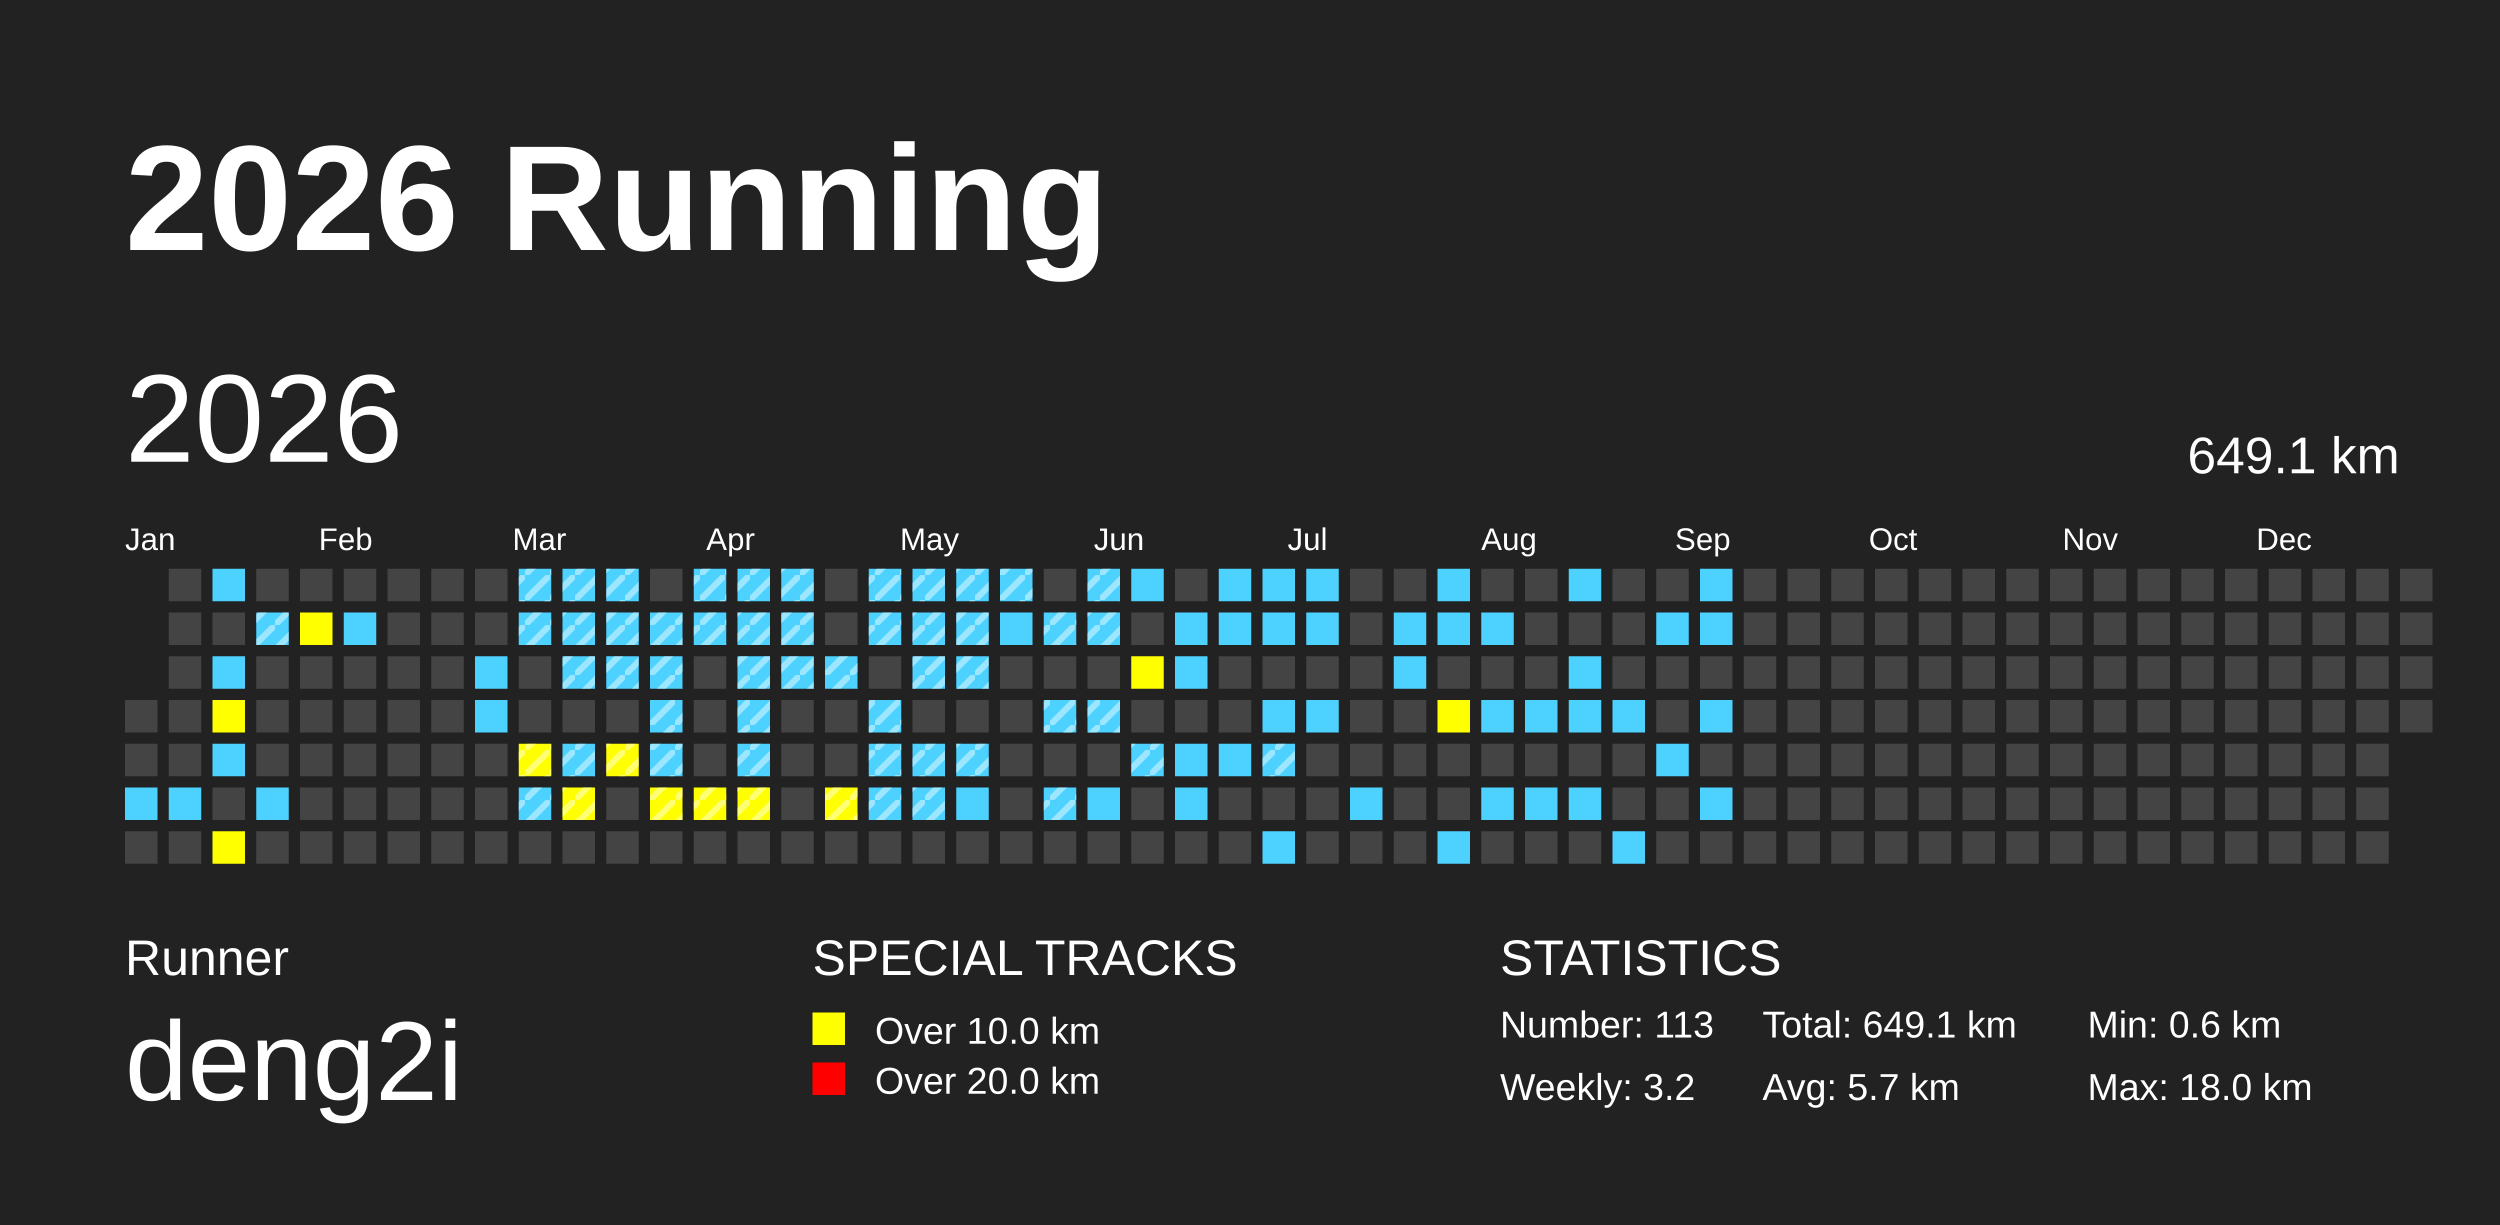
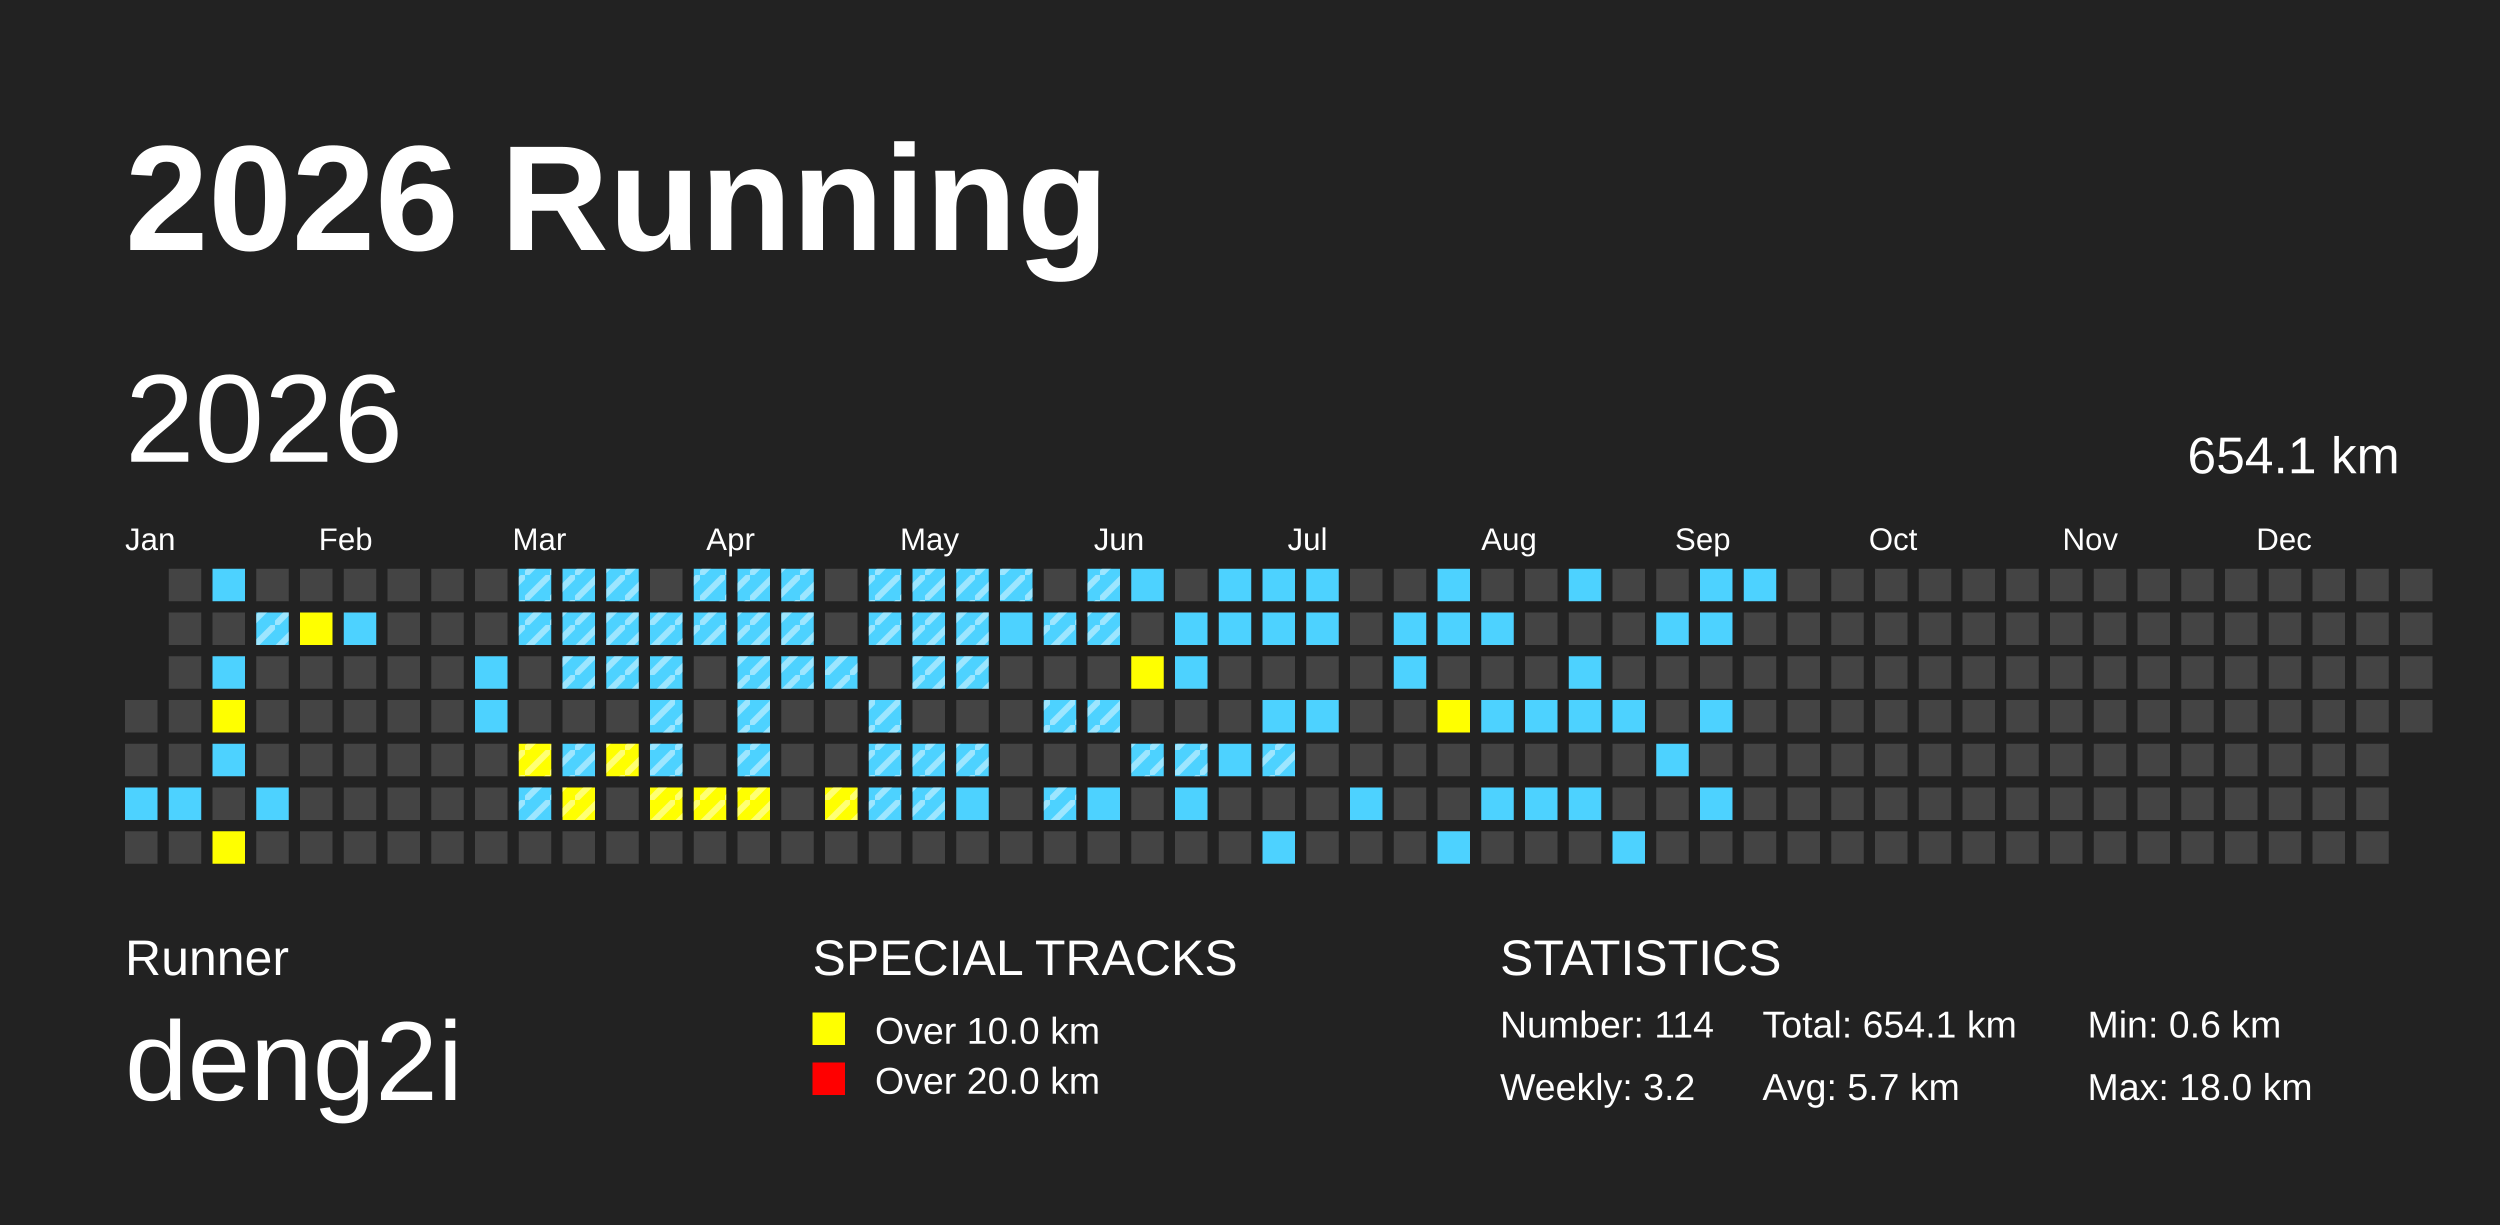
<svg xmlns="http://www.w3.org/2000/svg" baseProfile="full" height="98mm" version="1.1" viewBox="0,0,200,98" width="200mm">
  <defs>
    <pattern height="2" id="indoor-stripe" patternUnits="userSpaceOnUse" width="2">
      <line stroke="white" stroke-opacity="0.45" stroke-width="0.5" x1="0" x2="2" y1="2" y2="0" />
    </pattern>
  </defs>
  <rect fill="#222222" height="98" width="200" x="0" y="0" />
  <text fill="#FFFFFF" style="font-size:12px; font-family:Arial; font-weight:bold;" x="10" y="20">2026 Running</text>
  <text fill="#FFFFFF" style="font-size:4px; font-family:Arial" x="10" y="78">Runner</text>
  <text fill="#FFFFFF" style="font-size:9px; font-family:Arial" x="10" y="88">deng2i</text>
  <text fill="#FFFFFF" style="font-size:4px; font-family:Arial" x="65" y="78">SPECIAL TRACKS</text>
  <rect fill="yellow" height="2.6" width="2.6" x="65" y="81" />
  <text fill="#FFFFFF" style="font-size:3px; font-family:Arial" x="70" y="83.5">Over 10.0 km</text>
  <rect fill="red" height="2.6" width="2.6" x="65" y="85" />
  <text fill="#FFFFFF" style="font-size:3px; font-family:Arial" x="70" y="87.5">Over 20.0 km</text>
  <text fill="#FFFFFF" style="font-size:4px; font-family:Arial" x="120" y="78">STATISTICS</text>
-   <text fill="#FFFFFF" style="font-size:3px; font-family:Arial" x="120" y="83">Number: 113</text>
+   <text fill="#FFFFFF" style="font-size:3px; font-family:Arial" x="120" y="83">Number: 114</text>
  <text fill="#FFFFFF" style="font-size:3px; font-family:Arial" x="120" y="88">Weekly: 3.2</text>
-   <text fill="#FFFFFF" style="font-size:3px; font-family:Arial" x="141" y="83">Total: 649.1 km</text>
+   <text fill="#FFFFFF" style="font-size:3px; font-family:Arial" x="141" y="83">Total: 654.1 km</text>
  <text fill="#FFFFFF" style="font-size:3px; font-family:Arial" x="141" y="88">Avg: 5.7 km</text>
  <text fill="#FFFFFF" style="font-size:3px; font-family:Arial" x="167" y="83">Min: 0.6 km</text>
  <text fill="#FFFFFF" style="font-size:3px; font-family:Arial" x="167" y="88">Max: 18.0 km</text>
  <text dominant-baseline="hanging" fill="#FFFFFF" style="font-size:10.0px; font-family:Arial;" x="10" y="30">2026</text>
-   <text dominant-baseline="hanging" fill="#FFFFFF" style="font-size:4.125px; font-family:Arial;" x="175" y="35">649.1 km</text>
+   <text dominant-baseline="hanging" fill="#FFFFFF" style="font-size:4.125px; font-family:Arial;" x="175" y="35">654.1 km</text>
  <text fill="#FFFFFF" style="font-size:2.5px; font-family:Arial" x="10.0" y="44">Jan</text>
  <text fill="#FFFFFF" style="font-size:2.5px; font-family:Arial" x="25.5" y="44">Feb</text>
  <text fill="#FFFFFF" style="font-size:2.5px; font-family:Arial" x="41.0" y="44">Mar</text>
  <text fill="#FFFFFF" style="font-size:2.5px; font-family:Arial" x="56.5" y="44">Apr</text>
  <text fill="#FFFFFF" style="font-size:2.5px; font-family:Arial" x="72.0" y="44">May</text>
  <text fill="#FFFFFF" style="font-size:2.5px; font-family:Arial" x="87.5" y="44">Jun</text>
  <text fill="#FFFFFF" style="font-size:2.5px; font-family:Arial" x="103.0" y="44">Jul</text>
  <text fill="#FFFFFF" style="font-size:2.5px; font-family:Arial" x="118.5" y="44">Aug</text>
  <text fill="#FFFFFF" style="font-size:2.5px; font-family:Arial" x="134.0" y="44">Sep</text>
  <text fill="#FFFFFF" style="font-size:2.5px; font-family:Arial" x="149.5" y="44">Oct</text>
  <text fill="#FFFFFF" style="font-size:2.5px; font-family:Arial" x="165.0" y="44">Nov</text>
  <text fill="#FFFFFF" style="font-size:2.5px; font-family:Arial" x="180.5" y="44">Dec</text>
  <rect fill="#444444" height="2.6" width="2.6" x="10.0" y="56.0" />
  <rect fill="#444444" height="2.6" width="2.6" x="10.0" y="59.5" />
  <rect fill="#4DD2FF" height="2.6" width="2.6" x="10.0" y="63.0" />
  <rect fill="#444444" height="2.6" width="2.6" x="10.0" y="66.5" />
  <rect fill="#444444" height="2.6" width="2.6" x="13.5" y="45.5" />
  <rect fill="#444444" height="2.6" width="2.6" x="13.5" y="49.0" />
  <rect fill="#444444" height="2.6" width="2.6" x="13.5" y="52.5" />
  <rect fill="#444444" height="2.6" width="2.6" x="13.5" y="56.0" />
  <rect fill="#444444" height="2.6" width="2.6" x="13.5" y="59.5" />
  <rect fill="#4DD2FF" height="2.6" width="2.6" x="13.5" y="63.0" />
  <rect fill="#444444" height="2.6" width="2.6" x="13.5" y="66.5" />
  <rect fill="#4DD2FF" height="2.6" width="2.6" x="17.0" y="45.5" />
  <rect fill="#444444" height="2.6" width="2.6" x="17.0" y="49.0" />
  <rect fill="#4DD2FF" height="2.6" width="2.6" x="17.0" y="52.5" />
  <rect fill="yellow" height="2.6" width="2.6" x="17.0" y="56.0" />
  <rect fill="#4DD2FF" height="2.6" width="2.6" x="17.0" y="59.5" />
  <rect fill="#444444" height="2.6" width="2.6" x="17.0" y="63.0" />
  <rect fill="yellow" height="2.6" width="2.6" x="17.0" y="66.5" />
  <rect fill="#444444" height="2.6" width="2.6" x="20.5" y="45.5" />
  <rect fill="#4DD2FF" height="2.6" width="2.6" x="20.5" y="49.0" />
  <rect fill="url(#indoor-stripe)" height="2.6" style="pointer-events: none;" width="2.6" x="20.5" y="49.0" />
  <rect fill="#444444" height="2.6" width="2.6" x="20.5" y="52.5" />
  <rect fill="#444444" height="2.6" width="2.6" x="20.5" y="56.0" />
  <rect fill="#444444" height="2.6" width="2.6" x="20.5" y="59.5" />
  <rect fill="#4DD2FF" height="2.6" width="2.6" x="20.5" y="63.0" />
  <rect fill="#444444" height="2.6" width="2.6" x="20.5" y="66.5" />
  <rect fill="#444444" height="2.6" width="2.6" x="24.0" y="45.5" />
  <rect fill="yellow" height="2.6" width="2.6" x="24.0" y="49.0" />
  <rect fill="#444444" height="2.6" width="2.6" x="24.0" y="52.5" />
  <rect fill="#444444" height="2.6" width="2.6" x="24.0" y="56.0" />
  <rect fill="#444444" height="2.6" width="2.6" x="24.0" y="59.5" />
  <rect fill="#444444" height="2.6" width="2.6" x="24.0" y="63.0" />
  <rect fill="#444444" height="2.6" width="2.6" x="24.0" y="66.5" />
  <rect fill="#444444" height="2.6" width="2.6" x="27.5" y="45.5" />
  <rect fill="#4DD2FF" height="2.6" width="2.6" x="27.5" y="49.0" />
  <rect fill="#444444" height="2.6" width="2.6" x="27.5" y="52.5" />
  <rect fill="#444444" height="2.6" width="2.6" x="27.5" y="56.0" />
  <rect fill="#444444" height="2.6" width="2.6" x="27.5" y="59.5" />
  <rect fill="#444444" height="2.6" width="2.6" x="27.5" y="63.0" />
  <rect fill="#444444" height="2.6" width="2.6" x="27.5" y="66.5" />
  <rect fill="#444444" height="2.6" width="2.6" x="31.0" y="45.5" />
  <rect fill="#444444" height="2.6" width="2.6" x="31.0" y="49.0" />
  <rect fill="#444444" height="2.6" width="2.6" x="31.0" y="52.5" />
  <rect fill="#444444" height="2.6" width="2.6" x="31.0" y="56.0" />
  <rect fill="#444444" height="2.6" width="2.6" x="31.0" y="59.5" />
  <rect fill="#444444" height="2.6" width="2.6" x="31.0" y="63.0" />
  <rect fill="#444444" height="2.6" width="2.6" x="31.0" y="66.5" />
  <rect fill="#444444" height="2.6" width="2.6" x="34.5" y="45.5" />
  <rect fill="#444444" height="2.6" width="2.6" x="34.5" y="49.0" />
  <rect fill="#444444" height="2.6" width="2.6" x="34.5" y="52.5" />
  <rect fill="#444444" height="2.6" width="2.6" x="34.5" y="56.0" />
  <rect fill="#444444" height="2.6" width="2.6" x="34.5" y="59.5" />
  <rect fill="#444444" height="2.6" width="2.6" x="34.5" y="63.0" />
  <rect fill="#444444" height="2.6" width="2.6" x="34.5" y="66.5" />
  <rect fill="#444444" height="2.6" width="2.6" x="38.0" y="45.5" />
  <rect fill="#444444" height="2.6" width="2.6" x="38.0" y="49.0" />
  <rect fill="#4DD2FF" height="2.6" width="2.6" x="38.0" y="52.5" />
  <rect fill="#4DD2FF" height="2.6" width="2.6" x="38.0" y="56.0" />
  <rect fill="#444444" height="2.6" width="2.6" x="38.0" y="59.5" />
  <rect fill="#444444" height="2.6" width="2.6" x="38.0" y="63.0" />
  <rect fill="#444444" height="2.6" width="2.6" x="38.0" y="66.5" />
  <rect fill="#4DD2FF" height="2.6" width="2.6" x="41.5" y="45.5" />
  <rect fill="url(#indoor-stripe)" height="2.6" style="pointer-events: none;" width="2.6" x="41.5" y="45.5" />
  <rect fill="#4DD2FF" height="2.6" width="2.6" x="41.5" y="49.0" />
  <rect fill="url(#indoor-stripe)" height="2.6" style="pointer-events: none;" width="2.6" x="41.5" y="49.0" />
  <rect fill="#444444" height="2.6" width="2.6" x="41.5" y="52.5" />
  <rect fill="#444444" height="2.6" width="2.6" x="41.5" y="56.0" />
  <rect fill="yellow" height="2.6" width="2.6" x="41.5" y="59.5" />
  <rect fill="url(#indoor-stripe)" height="2.6" style="pointer-events: none;" width="2.6" x="41.5" y="59.5" />
  <rect fill="#4DD2FF" height="2.6" width="2.6" x="41.5" y="63.0" />
  <rect fill="url(#indoor-stripe)" height="2.6" style="pointer-events: none;" width="2.6" x="41.5" y="63.0" />
  <rect fill="#444444" height="2.6" width="2.6" x="41.5" y="66.5" />
  <rect fill="#4DD2FF" height="2.6" width="2.6" x="45.0" y="45.5" />
  <rect fill="url(#indoor-stripe)" height="2.6" style="pointer-events: none;" width="2.6" x="45.0" y="45.5" />
  <rect fill="#4DD2FF" height="2.6" width="2.6" x="45.0" y="49.0" />
  <rect fill="url(#indoor-stripe)" height="2.6" style="pointer-events: none;" width="2.6" x="45.0" y="49.0" />
  <rect fill="#4DD2FF" height="2.6" width="2.6" x="45.0" y="52.5" />
  <rect fill="url(#indoor-stripe)" height="2.6" style="pointer-events: none;" width="2.6" x="45.0" y="52.5" />
  <rect fill="#444444" height="2.6" width="2.6" x="45.0" y="56.0" />
  <rect fill="#4DD2FF" height="2.6" width="2.6" x="45.0" y="59.5" />
  <rect fill="url(#indoor-stripe)" height="2.6" style="pointer-events: none;" width="2.6" x="45.0" y="59.5" />
  <rect fill="yellow" height="2.6" width="2.6" x="45.0" y="63.0" />
  <rect fill="url(#indoor-stripe)" height="2.6" style="pointer-events: none;" width="2.6" x="45.0" y="63.0" />
  <rect fill="#444444" height="2.6" width="2.6" x="45.0" y="66.5" />
  <rect fill="#4DD2FF" height="2.6" width="2.6" x="48.5" y="45.5" />
  <rect fill="url(#indoor-stripe)" height="2.6" style="pointer-events: none;" width="2.6" x="48.5" y="45.5" />
  <rect fill="#4DD2FF" height="2.6" width="2.6" x="48.5" y="49.0" />
  <rect fill="url(#indoor-stripe)" height="2.6" style="pointer-events: none;" width="2.6" x="48.5" y="49.0" />
  <rect fill="#4DD2FF" height="2.6" width="2.6" x="48.5" y="52.5" />
  <rect fill="url(#indoor-stripe)" height="2.6" style="pointer-events: none;" width="2.6" x="48.5" y="52.5" />
  <rect fill="#444444" height="2.6" width="2.6" x="48.5" y="56.0" />
  <rect fill="yellow" height="2.6" width="2.6" x="48.5" y="59.5" />
  <rect fill="url(#indoor-stripe)" height="2.6" style="pointer-events: none;" width="2.6" x="48.5" y="59.5" />
  <rect fill="#444444" height="2.6" width="2.6" x="48.5" y="63.0" />
  <rect fill="#444444" height="2.6" width="2.6" x="48.5" y="66.5" />
  <rect fill="#444444" height="2.6" width="2.6" x="52.0" y="45.5" />
  <rect fill="#4DD2FF" height="2.6" width="2.6" x="52.0" y="49.0" />
  <rect fill="url(#indoor-stripe)" height="2.6" style="pointer-events: none;" width="2.6" x="52.0" y="49.0" />
  <rect fill="#4DD2FF" height="2.6" width="2.6" x="52.0" y="52.5" />
  <rect fill="url(#indoor-stripe)" height="2.6" style="pointer-events: none;" width="2.6" x="52.0" y="52.5" />
  <rect fill="#4DD2FF" height="2.6" width="2.6" x="52.0" y="56.0" />
  <rect fill="url(#indoor-stripe)" height="2.6" style="pointer-events: none;" width="2.6" x="52.0" y="56.0" />
  <rect fill="#4DD2FF" height="2.6" width="2.6" x="52.0" y="59.5" />
  <rect fill="url(#indoor-stripe)" height="2.6" style="pointer-events: none;" width="2.6" x="52.0" y="59.5" />
  <rect fill="yellow" height="2.6" width="2.6" x="52.0" y="63.0" />
  <rect fill="url(#indoor-stripe)" height="2.6" style="pointer-events: none;" width="2.6" x="52.0" y="63.0" />
  <rect fill="#444444" height="2.6" width="2.6" x="52.0" y="66.5" />
  <rect fill="#4DD2FF" height="2.6" width="2.6" x="55.5" y="45.5" />
  <rect fill="url(#indoor-stripe)" height="2.6" style="pointer-events: none;" width="2.6" x="55.5" y="45.5" />
  <rect fill="#4DD2FF" height="2.6" width="2.6" x="55.5" y="49.0" />
  <rect fill="url(#indoor-stripe)" height="2.6" style="pointer-events: none;" width="2.6" x="55.5" y="49.0" />
  <rect fill="#444444" height="2.6" width="2.6" x="55.5" y="52.5" />
  <rect fill="#444444" height="2.6" width="2.6" x="55.5" y="56.0" />
  <rect fill="#444444" height="2.6" width="2.6" x="55.5" y="59.5" />
  <rect fill="yellow" height="2.6" width="2.6" x="55.5" y="63.0" />
  <rect fill="url(#indoor-stripe)" height="2.6" style="pointer-events: none;" width="2.6" x="55.5" y="63.0" />
  <rect fill="#444444" height="2.6" width="2.6" x="55.5" y="66.5" />
  <rect fill="#4DD2FF" height="2.6" width="2.6" x="59.0" y="45.5" />
  <rect fill="url(#indoor-stripe)" height="2.6" style="pointer-events: none;" width="2.6" x="59.0" y="45.5" />
  <rect fill="#4DD2FF" height="2.6" width="2.6" x="59.0" y="49.0" />
  <rect fill="url(#indoor-stripe)" height="2.6" style="pointer-events: none;" width="2.6" x="59.0" y="49.0" />
  <rect fill="#4DD2FF" height="2.6" width="2.6" x="59.0" y="52.5" />
  <rect fill="url(#indoor-stripe)" height="2.6" style="pointer-events: none;" width="2.6" x="59.0" y="52.5" />
  <rect fill="#4DD2FF" height="2.6" width="2.6" x="59.0" y="56.0" />
  <rect fill="url(#indoor-stripe)" height="2.6" style="pointer-events: none;" width="2.6" x="59.0" y="56.0" />
  <rect fill="#4DD2FF" height="2.6" width="2.6" x="59.0" y="59.5" />
  <rect fill="url(#indoor-stripe)" height="2.6" style="pointer-events: none;" width="2.6" x="59.0" y="59.5" />
  <rect fill="yellow" height="2.6" width="2.6" x="59.0" y="63.0" />
  <rect fill="url(#indoor-stripe)" height="2.6" style="pointer-events: none;" width="2.6" x="59.0" y="63.0" />
  <rect fill="#444444" height="2.6" width="2.6" x="59.0" y="66.5" />
  <rect fill="#4DD2FF" height="2.6" width="2.6" x="62.5" y="45.5" />
  <rect fill="url(#indoor-stripe)" height="2.6" style="pointer-events: none;" width="2.6" x="62.5" y="45.5" />
  <rect fill="#4DD2FF" height="2.6" width="2.6" x="62.5" y="49.0" />
  <rect fill="url(#indoor-stripe)" height="2.6" style="pointer-events: none;" width="2.6" x="62.5" y="49.0" />
  <rect fill="#4DD2FF" height="2.6" width="2.6" x="62.5" y="52.5" />
  <rect fill="url(#indoor-stripe)" height="2.6" style="pointer-events: none;" width="2.6" x="62.5" y="52.5" />
  <rect fill="#444444" height="2.6" width="2.6" x="62.5" y="56.0" />
  <rect fill="#444444" height="2.6" width="2.6" x="62.5" y="59.5" />
  <rect fill="#444444" height="2.6" width="2.6" x="62.5" y="63.0" />
  <rect fill="#444444" height="2.6" width="2.6" x="62.5" y="66.5" />
  <rect fill="#444444" height="2.6" width="2.6" x="66.0" y="45.5" />
  <rect fill="#444444" height="2.6" width="2.6" x="66.0" y="49.0" />
  <rect fill="#4DD2FF" height="2.6" width="2.6" x="66.0" y="52.5" />
  <rect fill="url(#indoor-stripe)" height="2.6" style="pointer-events: none;" width="2.6" x="66.0" y="52.5" />
  <rect fill="#444444" height="2.6" width="2.6" x="66.0" y="56.0" />
  <rect fill="#444444" height="2.6" width="2.6" x="66.0" y="59.5" />
  <rect fill="yellow" height="2.6" width="2.6" x="66.0" y="63.0" />
  <rect fill="url(#indoor-stripe)" height="2.6" style="pointer-events: none;" width="2.6" x="66.0" y="63.0" />
  <rect fill="#444444" height="2.6" width="2.6" x="66.0" y="66.5" />
  <rect fill="#4DD2FF" height="2.6" width="2.6" x="69.5" y="45.5" />
  <rect fill="url(#indoor-stripe)" height="2.6" style="pointer-events: none;" width="2.6" x="69.5" y="45.5" />
  <rect fill="#4DD2FF" height="2.6" width="2.6" x="69.5" y="49.0" />
  <rect fill="url(#indoor-stripe)" height="2.6" style="pointer-events: none;" width="2.6" x="69.5" y="49.0" />
  <rect fill="#444444" height="2.6" width="2.6" x="69.5" y="52.5" />
  <rect fill="#4DD2FF" height="2.6" width="2.6" x="69.5" y="56.0" />
  <rect fill="url(#indoor-stripe)" height="2.6" style="pointer-events: none;" width="2.6" x="69.5" y="56.0" />
  <rect fill="#4DD2FF" height="2.6" width="2.6" x="69.5" y="59.5" />
  <rect fill="url(#indoor-stripe)" height="2.6" style="pointer-events: none;" width="2.6" x="69.5" y="59.5" />
  <rect fill="#4DD2FF" height="2.6" width="2.6" x="69.5" y="63.0" />
  <rect fill="url(#indoor-stripe)" height="2.6" style="pointer-events: none;" width="2.6" x="69.5" y="63.0" />
  <rect fill="#444444" height="2.6" width="2.6" x="69.5" y="66.5" />
  <rect fill="#4DD2FF" height="2.6" width="2.6" x="73.0" y="45.5" />
  <rect fill="url(#indoor-stripe)" height="2.6" style="pointer-events: none;" width="2.6" x="73.0" y="45.5" />
  <rect fill="#4DD2FF" height="2.6" width="2.6" x="73.0" y="49.0" />
  <rect fill="url(#indoor-stripe)" height="2.6" style="pointer-events: none;" width="2.6" x="73.0" y="49.0" />
  <rect fill="#4DD2FF" height="2.6" width="2.6" x="73.0" y="52.5" />
  <rect fill="url(#indoor-stripe)" height="2.6" style="pointer-events: none;" width="2.6" x="73.0" y="52.5" />
  <rect fill="#444444" height="2.6" width="2.6" x="73.0" y="56.0" />
  <rect fill="#4DD2FF" height="2.6" width="2.6" x="73.0" y="59.5" />
  <rect fill="url(#indoor-stripe)" height="2.6" style="pointer-events: none;" width="2.6" x="73.0" y="59.5" />
  <rect fill="#4DD2FF" height="2.6" width="2.6" x="73.0" y="63.0" />
  <rect fill="url(#indoor-stripe)" height="2.6" style="pointer-events: none;" width="2.6" x="73.0" y="63.0" />
  <rect fill="#444444" height="2.6" width="2.6" x="73.0" y="66.5" />
  <rect fill="#4DD2FF" height="2.6" width="2.6" x="76.5" y="45.5" />
  <rect fill="url(#indoor-stripe)" height="2.6" style="pointer-events: none;" width="2.6" x="76.5" y="45.5" />
  <rect fill="#4DD2FF" height="2.6" width="2.6" x="76.5" y="49.0" />
  <rect fill="url(#indoor-stripe)" height="2.6" style="pointer-events: none;" width="2.6" x="76.5" y="49.0" />
  <rect fill="#4DD2FF" height="2.6" width="2.6" x="76.5" y="52.5" />
  <rect fill="url(#indoor-stripe)" height="2.6" style="pointer-events: none;" width="2.6" x="76.5" y="52.5" />
  <rect fill="#444444" height="2.6" width="2.6" x="76.5" y="56.0" />
  <rect fill="#4DD2FF" height="2.6" width="2.6" x="76.5" y="59.5" />
  <rect fill="url(#indoor-stripe)" height="2.6" style="pointer-events: none;" width="2.6" x="76.5" y="59.5" />
  <rect fill="#4DD2FF" height="2.6" width="2.6" x="76.5" y="63.0" />
  <rect fill="#444444" height="2.6" width="2.6" x="76.5" y="66.5" />
  <rect fill="#4DD2FF" height="2.6" width="2.6" x="80.0" y="45.5" />
  <rect fill="url(#indoor-stripe)" height="2.6" style="pointer-events: none;" width="2.6" x="80.0" y="45.5" />
  <rect fill="#4DD2FF" height="2.6" width="2.6" x="80.0" y="49.0" />
  <rect fill="#444444" height="2.6" width="2.6" x="80.0" y="52.5" />
  <rect fill="#444444" height="2.6" width="2.6" x="80.0" y="56.0" />
  <rect fill="#444444" height="2.6" width="2.6" x="80.0" y="59.5" />
  <rect fill="#444444" height="2.6" width="2.6" x="80.0" y="63.0" />
  <rect fill="#444444" height="2.6" width="2.6" x="80.0" y="66.5" />
  <rect fill="#444444" height="2.6" width="2.6" x="83.5" y="45.5" />
  <rect fill="#4DD2FF" height="2.6" width="2.6" x="83.5" y="49.0" />
  <rect fill="url(#indoor-stripe)" height="2.6" style="pointer-events: none;" width="2.6" x="83.5" y="49.0" />
  <rect fill="#444444" height="2.6" width="2.6" x="83.5" y="52.5" />
  <rect fill="#4DD2FF" height="2.6" width="2.6" x="83.5" y="56.0" />
  <rect fill="url(#indoor-stripe)" height="2.6" style="pointer-events: none;" width="2.6" x="83.5" y="56.0" />
  <rect fill="#444444" height="2.6" width="2.6" x="83.5" y="59.5" />
  <rect fill="#4DD2FF" height="2.6" width="2.6" x="83.5" y="63.0" />
  <rect fill="url(#indoor-stripe)" height="2.6" style="pointer-events: none;" width="2.6" x="83.5" y="63.0" />
  <rect fill="#444444" height="2.6" width="2.6" x="83.5" y="66.5" />
  <rect fill="#4DD2FF" height="2.6" width="2.6" x="87.0" y="45.5" />
  <rect fill="url(#indoor-stripe)" height="2.6" style="pointer-events: none;" width="2.6" x="87.0" y="45.5" />
  <rect fill="#4DD2FF" height="2.6" width="2.6" x="87.0" y="49.0" />
  <rect fill="url(#indoor-stripe)" height="2.6" style="pointer-events: none;" width="2.6" x="87.0" y="49.0" />
  <rect fill="#444444" height="2.6" width="2.6" x="87.0" y="52.5" />
  <rect fill="#4DD2FF" height="2.6" width="2.6" x="87.0" y="56.0" />
  <rect fill="url(#indoor-stripe)" height="2.6" style="pointer-events: none;" width="2.6" x="87.0" y="56.0" />
  <rect fill="#444444" height="2.6" width="2.6" x="87.0" y="59.5" />
  <rect fill="#4DD2FF" height="2.6" width="2.6" x="87.0" y="63.0" />
  <rect fill="#444444" height="2.6" width="2.6" x="87.0" y="66.5" />
  <rect fill="#4DD2FF" height="2.6" width="2.6" x="90.5" y="45.5" />
  <rect fill="#444444" height="2.6" width="2.6" x="90.5" y="49.0" />
  <rect fill="yellow" height="2.6" width="2.6" x="90.5" y="52.5" />
  <rect fill="#444444" height="2.6" width="2.6" x="90.5" y="56.0" />
  <rect fill="#4DD2FF" height="2.6" width="2.6" x="90.5" y="59.5" />
  <rect fill="url(#indoor-stripe)" height="2.6" style="pointer-events: none;" width="2.6" x="90.5" y="59.5" />
  <rect fill="#444444" height="2.6" width="2.6" x="90.5" y="63.0" />
  <rect fill="#444444" height="2.6" width="2.6" x="90.5" y="66.5" />
  <rect fill="#444444" height="2.6" width="2.6" x="94.0" y="45.5" />
  <rect fill="#4DD2FF" height="2.6" width="2.6" x="94.0" y="49.0" />
  <rect fill="#4DD2FF" height="2.6" width="2.6" x="94.0" y="52.5" />
  <rect fill="#444444" height="2.6" width="2.6" x="94.0" y="56.0" />
  <rect fill="#4DD2FF" height="2.6" width="2.6" x="94.0" y="59.5" />
+   <rect fill="url(#indoor-stripe)" height="2.6" style="pointer-events: none;" width="2.6" x="94.0" y="59.5" />
  <rect fill="#4DD2FF" height="2.6" width="2.6" x="94.0" y="63.0" />
  <rect fill="#444444" height="2.6" width="2.6" x="94.0" y="66.5" />
  <rect fill="#4DD2FF" height="2.6" width="2.6" x="97.5" y="45.5" />
  <rect fill="#4DD2FF" height="2.6" width="2.6" x="97.5" y="49.0" />
  <rect fill="#444444" height="2.6" width="2.6" x="97.5" y="52.5" />
  <rect fill="#444444" height="2.6" width="2.6" x="97.5" y="56.0" />
  <rect fill="#4DD2FF" height="2.6" width="2.6" x="97.5" y="59.5" />
  <rect fill="#444444" height="2.6" width="2.6" x="97.5" y="63.0" />
  <rect fill="#444444" height="2.6" width="2.6" x="97.5" y="66.5" />
  <rect fill="#4DD2FF" height="2.6" width="2.6" x="101.0" y="45.5" />
  <rect fill="#4DD2FF" height="2.6" width="2.6" x="101.0" y="49.0" />
  <rect fill="#444444" height="2.6" width="2.6" x="101.0" y="52.5" />
  <rect fill="#4DD2FF" height="2.6" width="2.6" x="101.0" y="56.0" />
  <rect fill="#4DD2FF" height="2.6" width="2.6" x="101.0" y="59.5" />
  <rect fill="url(#indoor-stripe)" height="2.6" style="pointer-events: none;" width="2.6" x="101.0" y="59.5" />
  <rect fill="#444444" height="2.6" width="2.6" x="101.0" y="63.0" />
  <rect fill="#4DD2FF" height="2.6" width="2.6" x="101.0" y="66.5" />
  <rect fill="#4DD2FF" height="2.6" width="2.6" x="104.5" y="45.5" />
  <rect fill="#4DD2FF" height="2.6" width="2.6" x="104.5" y="49.0" />
  <rect fill="#444444" height="2.6" width="2.6" x="104.5" y="52.5" />
  <rect fill="#4DD2FF" height="2.6" width="2.6" x="104.5" y="56.0" />
  <rect fill="#444444" height="2.6" width="2.6" x="104.5" y="59.5" />
  <rect fill="#444444" height="2.6" width="2.6" x="104.5" y="63.0" />
  <rect fill="#444444" height="2.6" width="2.6" x="104.5" y="66.5" />
  <rect fill="#444444" height="2.6" width="2.6" x="108.0" y="45.5" />
  <rect fill="#444444" height="2.6" width="2.6" x="108.0" y="49.0" />
  <rect fill="#444444" height="2.6" width="2.6" x="108.0" y="52.5" />
  <rect fill="#444444" height="2.6" width="2.6" x="108.0" y="56.0" />
  <rect fill="#444444" height="2.6" width="2.6" x="108.0" y="59.5" />
  <rect fill="#4DD2FF" height="2.6" width="2.6" x="108.0" y="63.0" />
  <rect fill="#444444" height="2.6" width="2.6" x="108.0" y="66.5" />
  <rect fill="#444444" height="2.6" width="2.6" x="111.5" y="45.5" />
  <rect fill="#4DD2FF" height="2.6" width="2.6" x="111.5" y="49.0" />
  <rect fill="#4DD2FF" height="2.6" width="2.6" x="111.5" y="52.5" />
  <rect fill="#444444" height="2.6" width="2.6" x="111.5" y="56.0" />
  <rect fill="#444444" height="2.6" width="2.6" x="111.5" y="59.5" />
  <rect fill="#444444" height="2.6" width="2.6" x="111.5" y="63.0" />
  <rect fill="#444444" height="2.6" width="2.6" x="111.5" y="66.5" />
  <rect fill="#4DD2FF" height="2.6" width="2.6" x="115.0" y="45.5" />
  <rect fill="#4DD2FF" height="2.6" width="2.6" x="115.0" y="49.0" />
  <rect fill="#444444" height="2.6" width="2.6" x="115.0" y="52.5" />
  <rect fill="yellow" height="2.6" width="2.6" x="115.0" y="56.0" />
  <rect fill="#444444" height="2.6" width="2.6" x="115.0" y="59.5" />
  <rect fill="#444444" height="2.6" width="2.6" x="115.0" y="63.0" />
  <rect fill="#4DD2FF" height="2.6" width="2.6" x="115.0" y="66.5" />
  <rect fill="#444444" height="2.6" width="2.6" x="118.5" y="45.5" />
  <rect fill="#4DD2FF" height="2.6" width="2.6" x="118.5" y="49.0" />
  <rect fill="#444444" height="2.6" width="2.6" x="118.5" y="52.5" />
  <rect fill="#4DD2FF" height="2.6" width="2.6" x="118.5" y="56.0" />
  <rect fill="#444444" height="2.6" width="2.6" x="118.5" y="59.5" />
  <rect fill="#4DD2FF" height="2.6" width="2.6" x="118.5" y="63.0" />
  <rect fill="#444444" height="2.6" width="2.6" x="118.5" y="66.5" />
  <rect fill="#444444" height="2.6" width="2.6" x="122.0" y="45.5" />
  <rect fill="#444444" height="2.6" width="2.6" x="122.0" y="49.0" />
  <rect fill="#444444" height="2.6" width="2.6" x="122.0" y="52.5" />
  <rect fill="#4DD2FF" height="2.6" width="2.6" x="122.0" y="56.0" />
  <rect fill="#444444" height="2.6" width="2.6" x="122.0" y="59.5" />
  <rect fill="#4DD2FF" height="2.6" width="2.6" x="122.0" y="63.0" />
  <rect fill="#444444" height="2.6" width="2.6" x="122.0" y="66.5" />
  <rect fill="#4DD2FF" height="2.6" width="2.6" x="125.5" y="45.5" />
  <rect fill="#444444" height="2.6" width="2.6" x="125.5" y="49.0" />
  <rect fill="#4DD2FF" height="2.6" width="2.6" x="125.5" y="52.5" />
  <rect fill="#4DD2FF" height="2.6" width="2.6" x="125.5" y="56.0" />
  <rect fill="#444444" height="2.6" width="2.6" x="125.5" y="59.5" />
  <rect fill="#4DD2FF" height="2.6" width="2.6" x="125.5" y="63.0" />
  <rect fill="#444444" height="2.6" width="2.6" x="125.5" y="66.5" />
  <rect fill="#444444" height="2.6" width="2.6" x="129.0" y="45.5" />
  <rect fill="#444444" height="2.6" width="2.6" x="129.0" y="49.0" />
  <rect fill="#444444" height="2.6" width="2.6" x="129.0" y="52.5" />
  <rect fill="#4DD2FF" height="2.6" width="2.6" x="129.0" y="56.0" />
  <rect fill="#444444" height="2.6" width="2.6" x="129.0" y="59.5" />
  <rect fill="#444444" height="2.6" width="2.6" x="129.0" y="63.0" />
  <rect fill="#4DD2FF" height="2.6" width="2.6" x="129.0" y="66.5" />
  <rect fill="#444444" height="2.6" width="2.6" x="132.5" y="45.5" />
  <rect fill="#4DD2FF" height="2.6" width="2.6" x="132.5" y="49.0" />
  <rect fill="#444444" height="2.6" width="2.6" x="132.5" y="52.5" />
  <rect fill="#444444" height="2.6" width="2.6" x="132.5" y="56.0" />
  <rect fill="#4DD2FF" height="2.6" width="2.6" x="132.5" y="59.5" />
  <rect fill="#444444" height="2.6" width="2.6" x="132.5" y="63.0" />
  <rect fill="#444444" height="2.6" width="2.6" x="132.5" y="66.5" />
  <rect fill="#4DD2FF" height="2.6" width="2.6" x="136.0" y="45.5" />
  <rect fill="#4DD2FF" height="2.6" width="2.6" x="136.0" y="49.0" />
  <rect fill="#444444" height="2.6" width="2.6" x="136.0" y="52.5" />
  <rect fill="#4DD2FF" height="2.6" width="2.6" x="136.0" y="56.0" />
  <rect fill="#444444" height="2.6" width="2.6" x="136.0" y="59.5" />
  <rect fill="#4DD2FF" height="2.6" width="2.6" x="136.0" y="63.0" />
  <rect fill="#444444" height="2.6" width="2.6" x="136.0" y="66.5" />
-   <rect fill="#444444" height="2.6" width="2.6" x="139.5" y="45.5" />
+   <rect fill="#4DD2FF" height="2.6" width="2.6" x="139.5" y="45.5" />
  <rect fill="#444444" height="2.6" width="2.6" x="139.5" y="49.0" />
  <rect fill="#444444" height="2.6" width="2.6" x="139.5" y="52.5" />
  <rect fill="#444444" height="2.6" width="2.6" x="139.5" y="56.0" />
  <rect fill="#444444" height="2.6" width="2.6" x="139.5" y="59.5" />
  <rect fill="#444444" height="2.6" width="2.6" x="139.5" y="63.0" />
  <rect fill="#444444" height="2.6" width="2.6" x="139.5" y="66.5" />
  <rect fill="#444444" height="2.6" width="2.6" x="143.0" y="45.5" />
  <rect fill="#444444" height="2.6" width="2.6" x="143.0" y="49.0" />
  <rect fill="#444444" height="2.6" width="2.6" x="143.0" y="52.5" />
  <rect fill="#444444" height="2.6" width="2.6" x="143.0" y="56.0" />
  <rect fill="#444444" height="2.6" width="2.6" x="143.0" y="59.5" />
  <rect fill="#444444" height="2.6" width="2.6" x="143.0" y="63.0" />
  <rect fill="#444444" height="2.6" width="2.6" x="143.0" y="66.5" />
  <rect fill="#444444" height="2.6" width="2.6" x="146.5" y="45.5" />
  <rect fill="#444444" height="2.6" width="2.6" x="146.5" y="49.0" />
  <rect fill="#444444" height="2.6" width="2.6" x="146.5" y="52.5" />
  <rect fill="#444444" height="2.6" width="2.6" x="146.5" y="56.0" />
  <rect fill="#444444" height="2.6" width="2.6" x="146.5" y="59.5" />
  <rect fill="#444444" height="2.6" width="2.6" x="146.5" y="63.0" />
  <rect fill="#444444" height="2.6" width="2.6" x="146.5" y="66.5" />
  <rect fill="#444444" height="2.6" width="2.6" x="150.0" y="45.5" />
  <rect fill="#444444" height="2.6" width="2.6" x="150.0" y="49.0" />
  <rect fill="#444444" height="2.6" width="2.6" x="150.0" y="52.5" />
  <rect fill="#444444" height="2.6" width="2.6" x="150.0" y="56.0" />
  <rect fill="#444444" height="2.6" width="2.6" x="150.0" y="59.5" />
  <rect fill="#444444" height="2.6" width="2.6" x="150.0" y="63.0" />
  <rect fill="#444444" height="2.6" width="2.6" x="150.0" y="66.5" />
  <rect fill="#444444" height="2.6" width="2.6" x="153.5" y="45.5" />
  <rect fill="#444444" height="2.6" width="2.6" x="153.5" y="49.0" />
  <rect fill="#444444" height="2.6" width="2.6" x="153.5" y="52.5" />
  <rect fill="#444444" height="2.6" width="2.6" x="153.5" y="56.0" />
  <rect fill="#444444" height="2.6" width="2.6" x="153.5" y="59.5" />
  <rect fill="#444444" height="2.6" width="2.6" x="153.5" y="63.0" />
  <rect fill="#444444" height="2.6" width="2.6" x="153.5" y="66.5" />
  <rect fill="#444444" height="2.6" width="2.6" x="157.0" y="45.5" />
  <rect fill="#444444" height="2.6" width="2.6" x="157.0" y="49.0" />
  <rect fill="#444444" height="2.6" width="2.6" x="157.0" y="52.5" />
  <rect fill="#444444" height="2.6" width="2.6" x="157.0" y="56.0" />
  <rect fill="#444444" height="2.6" width="2.6" x="157.0" y="59.5" />
  <rect fill="#444444" height="2.6" width="2.6" x="157.0" y="63.0" />
  <rect fill="#444444" height="2.6" width="2.6" x="157.0" y="66.5" />
  <rect fill="#444444" height="2.6" width="2.6" x="160.5" y="45.5" />
  <rect fill="#444444" height="2.6" width="2.6" x="160.5" y="49.0" />
  <rect fill="#444444" height="2.6" width="2.6" x="160.5" y="52.5" />
  <rect fill="#444444" height="2.6" width="2.6" x="160.5" y="56.0" />
  <rect fill="#444444" height="2.6" width="2.6" x="160.5" y="59.5" />
  <rect fill="#444444" height="2.6" width="2.6" x="160.5" y="63.0" />
  <rect fill="#444444" height="2.6" width="2.6" x="160.5" y="66.5" />
  <rect fill="#444444" height="2.6" width="2.6" x="164.0" y="45.5" />
  <rect fill="#444444" height="2.6" width="2.6" x="164.0" y="49.0" />
  <rect fill="#444444" height="2.6" width="2.6" x="164.0" y="52.5" />
  <rect fill="#444444" height="2.6" width="2.6" x="164.0" y="56.0" />
  <rect fill="#444444" height="2.6" width="2.6" x="164.0" y="59.5" />
  <rect fill="#444444" height="2.6" width="2.6" x="164.0" y="63.0" />
  <rect fill="#444444" height="2.6" width="2.6" x="164.0" y="66.5" />
  <rect fill="#444444" height="2.6" width="2.6" x="167.5" y="45.5" />
  <rect fill="#444444" height="2.6" width="2.6" x="167.5" y="49.0" />
  <rect fill="#444444" height="2.6" width="2.6" x="167.5" y="52.5" />
  <rect fill="#444444" height="2.6" width="2.6" x="167.5" y="56.0" />
  <rect fill="#444444" height="2.6" width="2.6" x="167.5" y="59.5" />
  <rect fill="#444444" height="2.6" width="2.6" x="167.5" y="63.0" />
  <rect fill="#444444" height="2.6" width="2.6" x="167.5" y="66.5" />
  <rect fill="#444444" height="2.6" width="2.6" x="171.0" y="45.5" />
  <rect fill="#444444" height="2.6" width="2.6" x="171.0" y="49.0" />
  <rect fill="#444444" height="2.6" width="2.6" x="171.0" y="52.5" />
  <rect fill="#444444" height="2.6" width="2.6" x="171.0" y="56.0" />
  <rect fill="#444444" height="2.6" width="2.6" x="171.0" y="59.5" />
  <rect fill="#444444" height="2.6" width="2.6" x="171.0" y="63.0" />
  <rect fill="#444444" height="2.6" width="2.6" x="171.0" y="66.5" />
  <rect fill="#444444" height="2.6" width="2.6" x="174.5" y="45.5" />
  <rect fill="#444444" height="2.6" width="2.6" x="174.5" y="49.0" />
  <rect fill="#444444" height="2.6" width="2.6" x="174.5" y="52.5" />
  <rect fill="#444444" height="2.6" width="2.6" x="174.5" y="56.0" />
  <rect fill="#444444" height="2.6" width="2.6" x="174.5" y="59.5" />
  <rect fill="#444444" height="2.6" width="2.6" x="174.5" y="63.0" />
  <rect fill="#444444" height="2.6" width="2.6" x="174.5" y="66.5" />
  <rect fill="#444444" height="2.6" width="2.6" x="178.0" y="45.5" />
  <rect fill="#444444" height="2.6" width="2.6" x="178.0" y="49.0" />
  <rect fill="#444444" height="2.6" width="2.6" x="178.0" y="52.5" />
  <rect fill="#444444" height="2.6" width="2.6" x="178.0" y="56.0" />
  <rect fill="#444444" height="2.6" width="2.6" x="178.0" y="59.5" />
  <rect fill="#444444" height="2.6" width="2.6" x="178.0" y="63.0" />
  <rect fill="#444444" height="2.6" width="2.6" x="178.0" y="66.5" />
  <rect fill="#444444" height="2.6" width="2.6" x="181.5" y="45.5" />
  <rect fill="#444444" height="2.6" width="2.6" x="181.5" y="49.0" />
  <rect fill="#444444" height="2.6" width="2.6" x="181.5" y="52.5" />
  <rect fill="#444444" height="2.6" width="2.6" x="181.5" y="56.0" />
  <rect fill="#444444" height="2.6" width="2.6" x="181.5" y="59.5" />
  <rect fill="#444444" height="2.6" width="2.6" x="181.5" y="63.0" />
  <rect fill="#444444" height="2.6" width="2.6" x="181.5" y="66.5" />
  <rect fill="#444444" height="2.6" width="2.6" x="185.0" y="45.5" />
  <rect fill="#444444" height="2.6" width="2.6" x="185.0" y="49.0" />
  <rect fill="#444444" height="2.6" width="2.6" x="185.0" y="52.5" />
  <rect fill="#444444" height="2.6" width="2.6" x="185.0" y="56.0" />
  <rect fill="#444444" height="2.6" width="2.6" x="185.0" y="59.5" />
  <rect fill="#444444" height="2.6" width="2.6" x="185.0" y="63.0" />
  <rect fill="#444444" height="2.6" width="2.6" x="185.0" y="66.5" />
  <rect fill="#444444" height="2.6" width="2.6" x="188.5" y="45.5" />
  <rect fill="#444444" height="2.6" width="2.6" x="188.5" y="49.0" />
  <rect fill="#444444" height="2.6" width="2.6" x="188.5" y="52.5" />
  <rect fill="#444444" height="2.6" width="2.6" x="188.5" y="56.0" />
  <rect fill="#444444" height="2.6" width="2.6" x="188.5" y="59.5" />
  <rect fill="#444444" height="2.6" width="2.6" x="188.5" y="63.0" />
  <rect fill="#444444" height="2.6" width="2.6" x="188.5" y="66.5" />
  <rect fill="#444444" height="2.6" width="2.6" x="192.0" y="45.5" />
  <rect fill="#444444" height="2.6" width="2.6" x="192.0" y="49.0" />
  <rect fill="#444444" height="2.6" width="2.6" x="192.0" y="52.5" />
  <rect fill="#444444" height="2.6" width="2.6" x="192.0" y="56.0" />
</svg>
